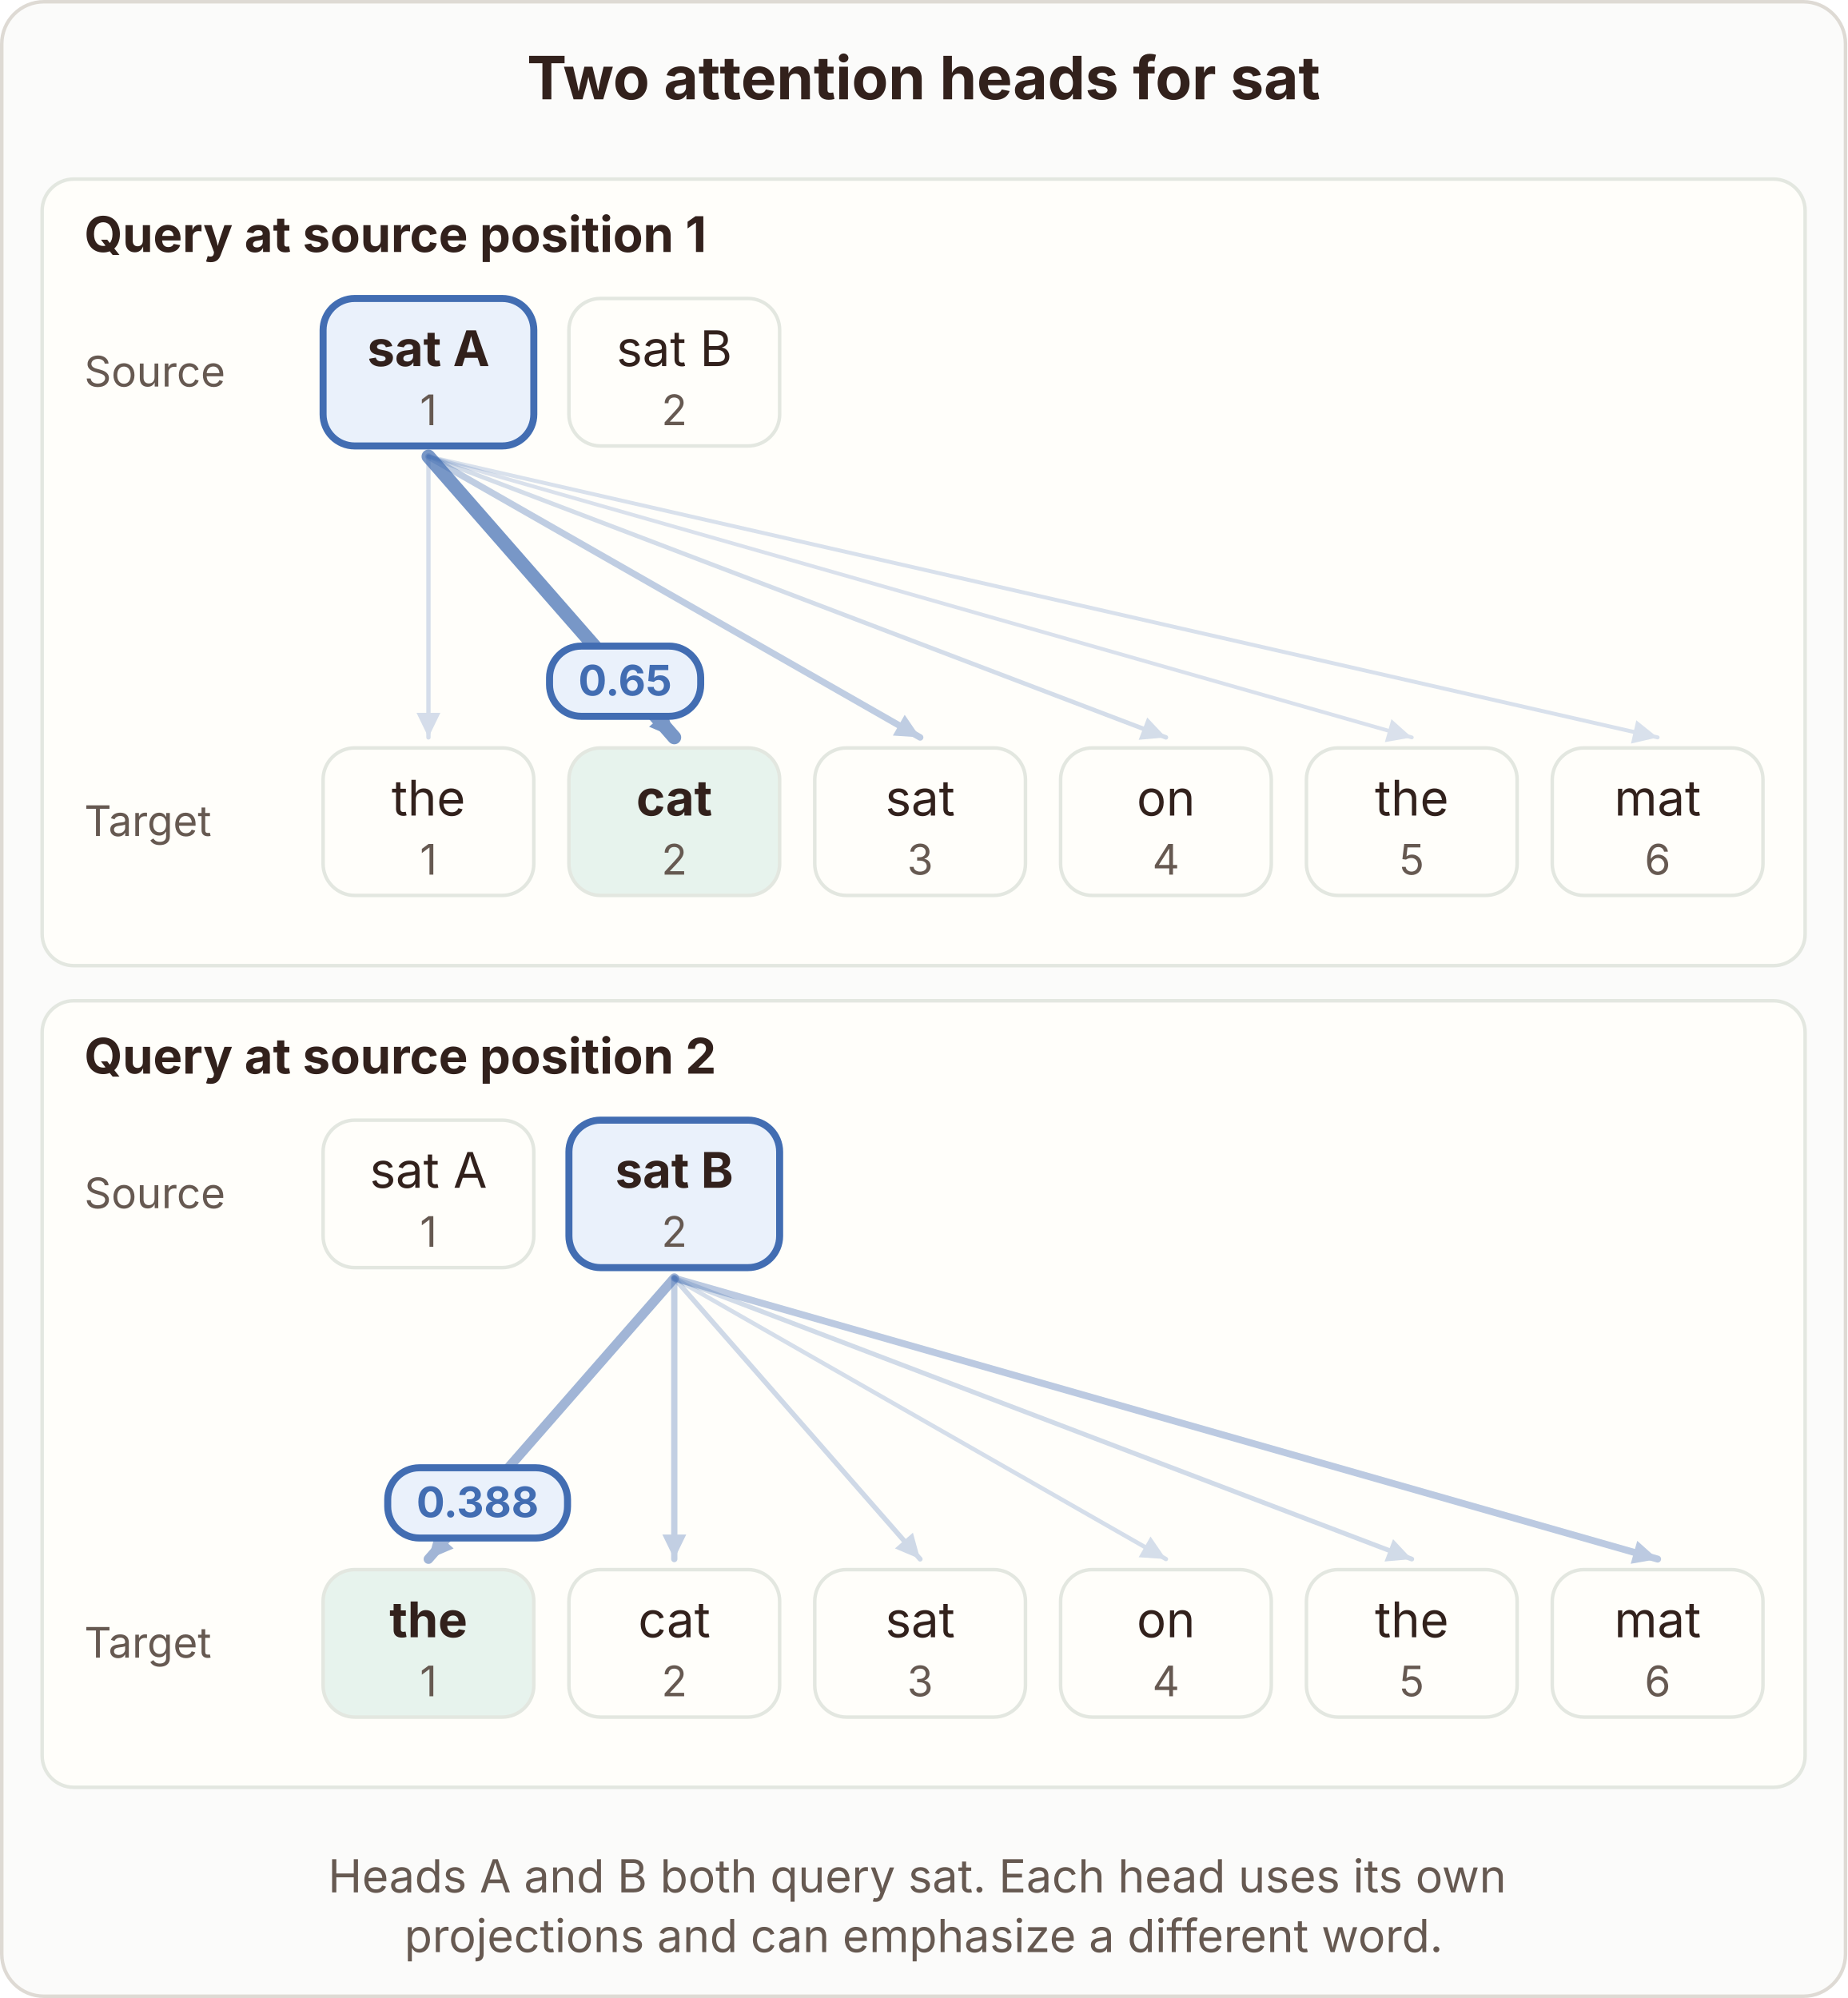
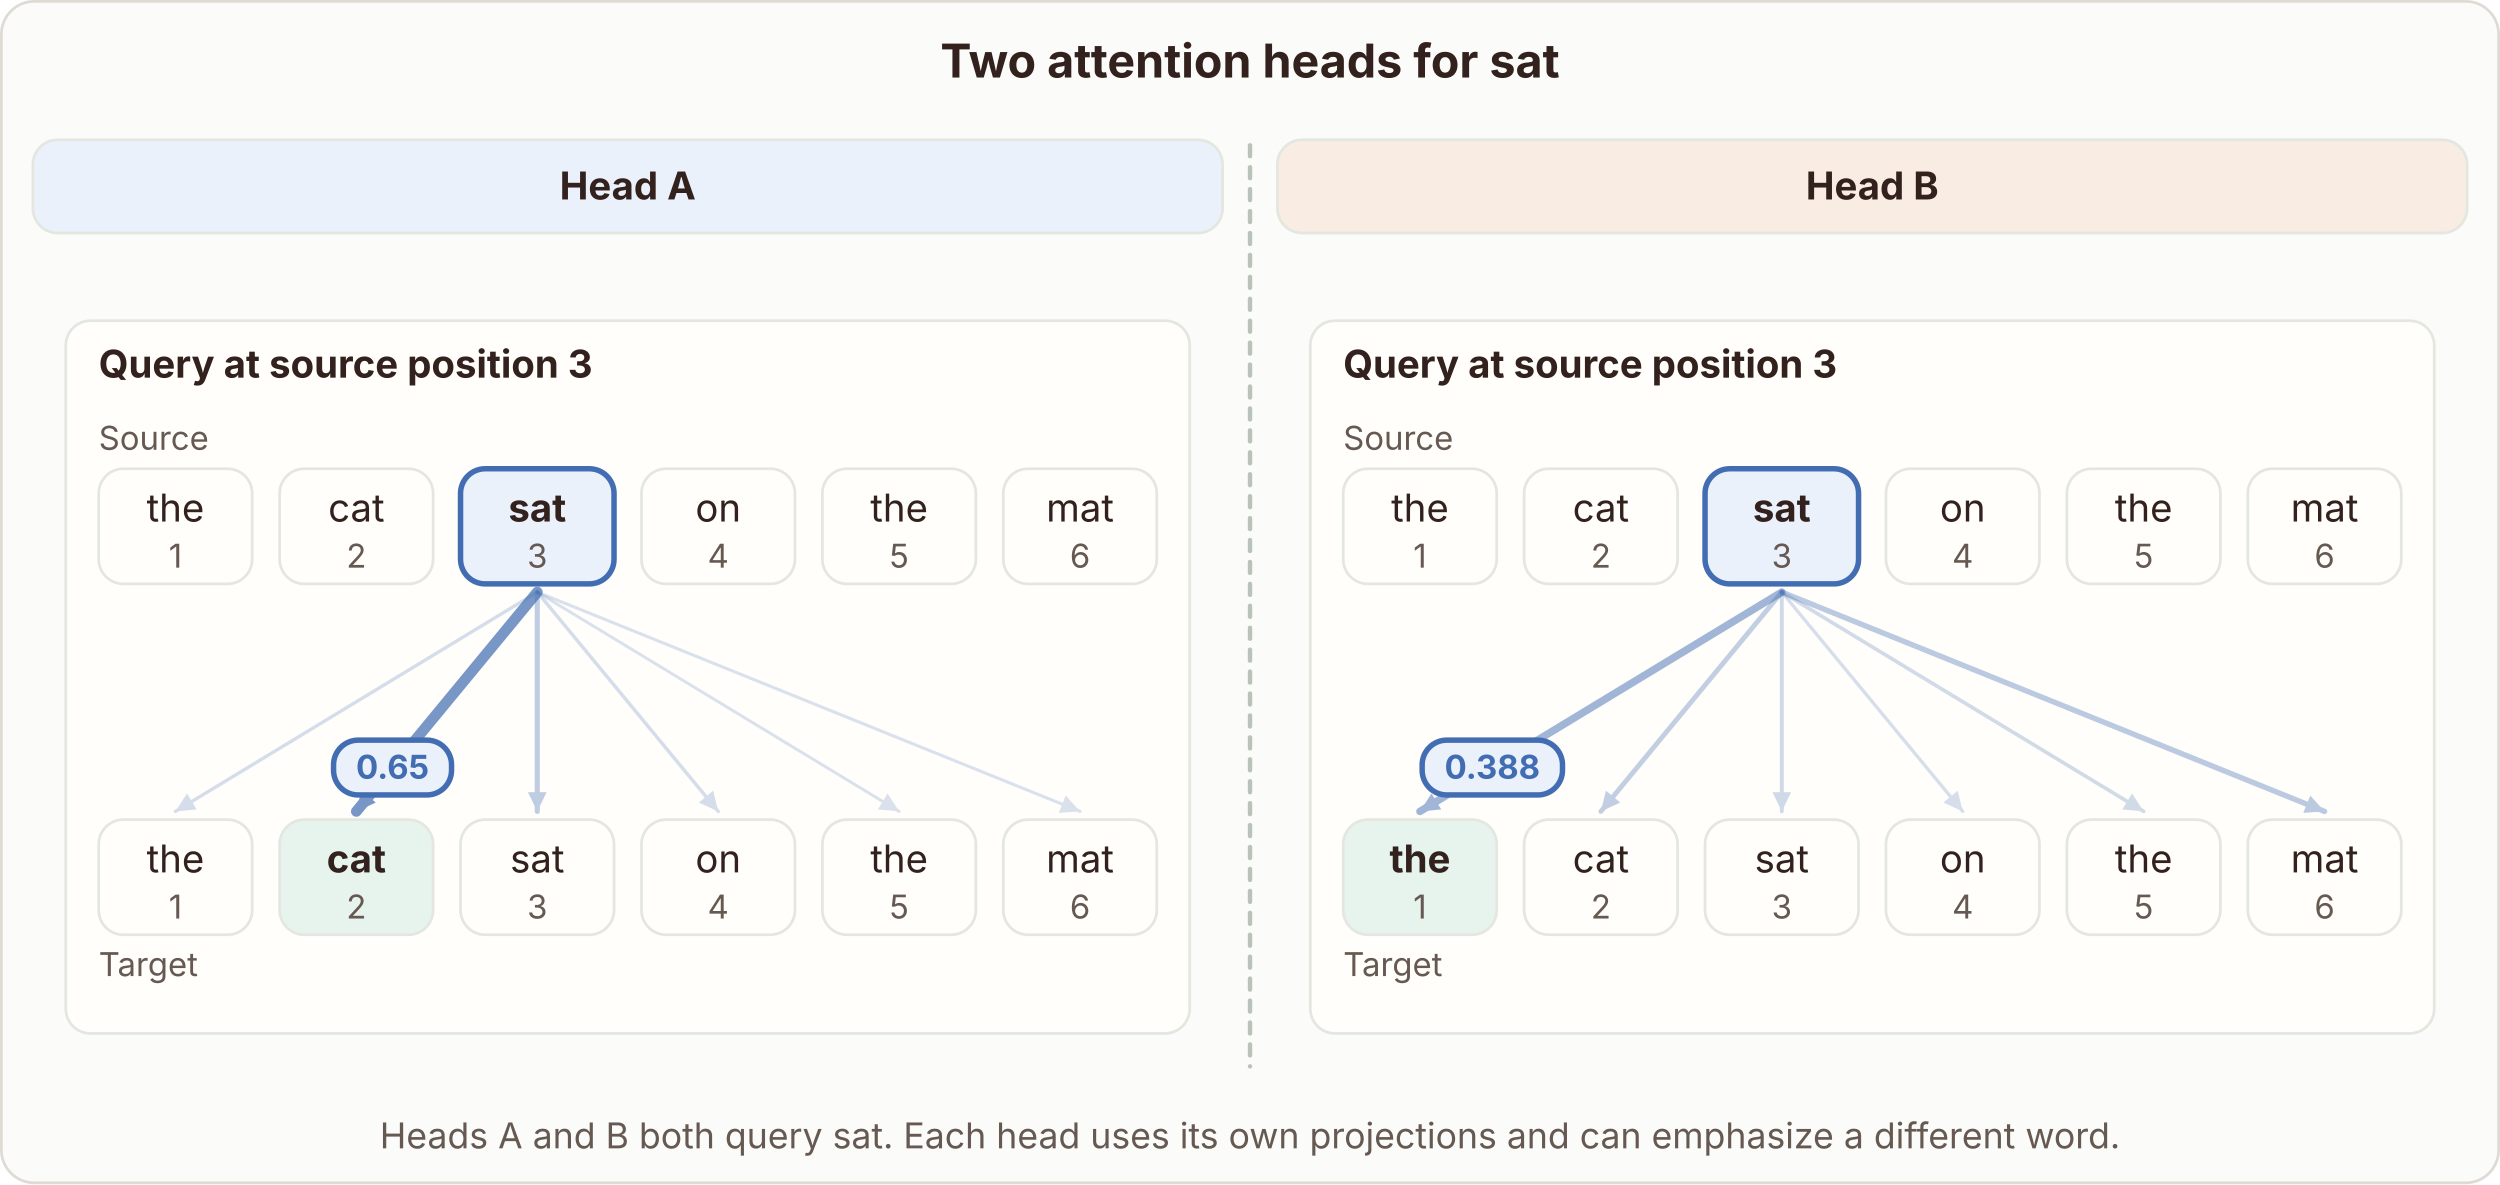
- <svg xmlns="http://www.w3.org/2000/svg" width="526" height="569" viewBox="0 0 526 569" role="img" aria-label="Two attention heads for sat Source tokens in order · sat A, sat B Target tokens in order · the, cat, sat, on, the, mat Query “sat A” at source position 1 links to “the” at target position 1 (weight 0.052), “cat” at target position 2 (weight 0.65), “sat” at target position 3 (weight 0.192), “on” at target position 4 (weight 0.059), “the” at target position 5 (weight 0.02), “mat” at target position 6 (weight 0.027) Query “sat B” at source position 2 links to “the” at target position 1 (weight 0.388), “cat” at target position 2 (weight 0.175), “sat” at target position 3 (weight 0.093), “on” at target position 4 (weight 0.049), “the” at target position 5 (weight 0.077), “mat” at target position 6 (weight 0.218) Weights sum to about 1 per query. Heads A and B both query sat. Each head uses its own projections and can emphasize a different word." font-family="Inter, Liberation Sans, Arial, sans-serif" style="display:block;max-width:none;margin-inline:auto;--color-ink:#202723;--color-ink-2:#5d675f;--color-line:#e3e7e0;--viz-surface:#fffefa" data-tutor-diagram="token-links">
-   <rect x="0.5" y="0.5" width="525" height="568" rx="12" fill="var(--viz-surface, #fbfbfa)" stroke="var(--color-line, #dedad4)" />
-   <text x="263" y="22.5" fill="var(--color-ink, #32211c)" font-size="17" font-weight="700" text-anchor="middle">
-     <tspan x="263" y="28.28">Two attention heads for sat</tspan>
+ <svg xmlns="http://www.w3.org/2000/svg" width="912" height="432" viewBox="0 0 912 432" role="img" aria-label="Two attention heads for sat Panel: Head A Panel: Head B Head A Source tokens in order · the, cat, sat, on, the, mat Target tokens in order · the, cat, sat, on, the, mat Query “sat” at source position 3 links to “the” at target position 1 (weight 0.052), “cat” at target position 2 (weight 0.65), “sat” at target position 3 (weight 0.192), “on” at target position 4 (weight 0.059), “the” at target position 5 (weight 0.02), “mat” at target position 6 (weight 0.027) Weights sum to about 1 per query. Head B Source tokens in order · the, cat, sat, on, the, mat Target tokens in order · the, cat, sat, on, the, mat Query “sat” at source position 3 links to “the” at target position 1 (weight 0.388), “cat” at target position 2 (weight 0.175), “sat” at target position 3 (weight 0.093), “on” at target position 4 (weight 0.049), “the” at target position 5 (weight 0.077), “mat” at target position 6 (weight 0.218) Weights sum to about 1 per query. Heads A and B both query sat. Each head uses its own projections and can emphasize a different word." font-family="Inter, Liberation Sans, Arial, sans-serif" style="display:block;max-width:none;margin-inline:auto;--color-ink:#202723;--color-ink-2:#5d675f;--color-line:#e3e7e0;--viz-surface:#fffefa" data-tutor-diagram="comparison">
+   <rect x="0.5" y="0.5" width="911" height="431" rx="12" fill="var(--viz-surface, #fbfbfa)" stroke="var(--color-line, #dedad4)" />
+   <text x="456" y="22.5" fill="var(--color-ink, #32211c)" font-size="17" font-weight="700" text-anchor="middle">
+     <tspan x="456" y="28.28">Two attention heads for sat</tspan>
  </text>
  <g transform="translate(0 39)">
-     <g transform="translate(0 12)" data-tutor-token-panel="0">
-       <rect x="12" y="0" width="502" height="224" rx="9" fill="#fffefa" stroke="#e3e7e0" stroke-width="1" />
-       <text x="24" y="16" fill="var(--color-ink, #32211c)" font-size="14" font-weight="700" text-anchor="start">
-         <tspan x="24" y="20.76">Query at source position 1</tspan>
-       </text>
-       <text x="24" y="55" fill="var(--color-ink-2, #665951)" font-size="12" font-weight="400" text-anchor="start">
-         <tspan x="24" y="59.08">Source</tspan>
-       </text>
-       <text x="24" y="183" fill="var(--color-ink-2, #665951)" font-size="12" font-weight="400" text-anchor="start">
-         <tspan x="24" y="187.08">Target</tspan>
-       </text>
-       <g data-tutor-token-link="0:4" data-tutor-token-weight="0.02" opacity="0.196">
-         <polyline points="122,79 402,159" fill="none" stroke="#426db2" stroke-width="1.09" stroke-linecap="round" stroke-linejoin="round" />
-         <polygon points="402,159 394.335,160.346 396.203,153.808" fill="#426db2" data-tutor-arrowhead="" />
-       </g>
-       <g data-tutor-token-link="0:5" data-tutor-token-weight="0.027" opacity="0.202">
-         <polyline points="122,79 472,159" fill="none" stroke="#426db2" stroke-width="1.121" stroke-linecap="round" stroke-linejoin="round" />
-         <polygon points="472,159 464.418,160.755 465.934,154.126" fill="#426db2" data-tutor-arrowhead="" />
-       </g>
-       <g data-tutor-token-link="0:0" data-tutor-token-weight="0.052" opacity="0.223">
-         <polyline points="122,79 122,159" fill="none" stroke="#426db2" stroke-width="1.234" stroke-linecap="round" stroke-linejoin="round" />
-         <polygon points="122,159 118.6,152 125.4,152" fill="#426db2" data-tutor-arrowhead="" />
-       </g>
-       <g data-tutor-token-link="0:3" data-tutor-token-weight="0.059" opacity="0.228">
-         <polyline points="122,79 332,159" fill="none" stroke="#426db2" stroke-width="1.265" stroke-linecap="round" stroke-linejoin="round" />
-         <polygon points="332,159 324.248,159.685 326.669,153.331" fill="#426db2" data-tutor-arrowhead="" />
-       </g>
-       <g data-tutor-token-link="0:2" data-tutor-token-weight="0.192" opacity="0.337">
-         <polyline points="122,79 262,159" fill="none" stroke="#426db2" stroke-width="1.864" stroke-linecap="round" stroke-linejoin="round" />
-         <polygon points="262,159 254.235,158.479 257.609,152.575" fill="#426db2" data-tutor-arrowhead="" />
-       </g>
-       <g data-tutor-token-link="0:1" data-tutor-token-weight="0.65" opacity="0.713">
-         <polyline points="122,79 192,159" fill="none" stroke="#426db2" stroke-width="3.925" stroke-linecap="round" stroke-linejoin="round" />
-         <polygon points="192,159 184.832,155.971 189.949,151.493" fill="#426db2" data-tutor-arrowhead="" />
-       </g>
-       <g data-tutor-token="source:0" data-tutor-token-query="">
-         <rect x="92" y="34" width="60" height="42" rx="9" fill="#eaf1fb" stroke="#426db2" stroke-width="2" />
-         <text x="122" y="48.5" fill="var(--color-ink, #32211c)" font-size="14" font-weight="700" text-anchor="middle">
-           <tspan x="122" y="53.26">sat A</tspan>
-         </text>
-         <text x="122" y="66" fill="var(--color-ink-2, #665951)" font-size="12" font-weight="400" text-anchor="middle">
-           <tspan x="122" y="70.08">1</tspan>
-         </text>
-       </g>
-       <g data-tutor-token="source:1">
-         <rect x="162" y="34" width="60" height="42" rx="9" fill="#fffefa" stroke="#e3e7e0" stroke-width="1" />
-         <text x="192" y="48.5" fill="var(--color-ink, #32211c)" font-size="14" font-weight="400" text-anchor="middle">
-           <tspan x="192" y="53.26">sat B</tspan>
-         </text>
-         <text x="192" y="66" fill="var(--color-ink-2, #665951)" font-size="12" font-weight="400" text-anchor="middle">
-           <tspan x="192" y="70.08">2</tspan>
-         </text>
-       </g>
-       <g data-tutor-token="target:0">
-         <rect x="92" y="162" width="60" height="42" rx="9" fill="#fffefa" stroke="#e3e7e0" stroke-width="1" />
-         <text x="122" y="176.5" fill="var(--color-ink, #32211c)" font-size="14" font-weight="400" text-anchor="middle">
-           <tspan x="122" y="181.26">the</tspan>
-         </text>
-         <text x="122" y="194" fill="var(--color-ink-2, #665951)" font-size="12" font-weight="400" text-anchor="middle">
-           <tspan x="122" y="198.08">1</tspan>
-         </text>
-       </g>
-       <g data-tutor-token="target:1" data-tutor-token-strongest="">
-         <rect x="162" y="162" width="60" height="42" rx="9" fill="#e7f3ed" stroke="#e3e7e0" stroke-width="1" />
-         <text x="192" y="176.5" fill="var(--color-ink, #32211c)" font-size="14" font-weight="700" text-anchor="middle">
-           <tspan x="192" y="181.26">cat</tspan>
-         </text>
-         <text x="192" y="194" fill="var(--color-ink-2, #665951)" font-size="12" font-weight="400" text-anchor="middle">
-           <tspan x="192" y="198.08">2</tspan>
-         </text>
-       </g>
-       <g data-tutor-token="target:2">
-         <rect x="232" y="162" width="60" height="42" rx="9" fill="#fffefa" stroke="#e3e7e0" stroke-width="1" />
-         <text x="262" y="176.5" fill="var(--color-ink, #32211c)" font-size="14" font-weight="400" text-anchor="middle">
-           <tspan x="262" y="181.26">sat</tspan>
-         </text>
-         <text x="262" y="194" fill="var(--color-ink-2, #665951)" font-size="12" font-weight="400" text-anchor="middle">
-           <tspan x="262" y="198.08">3</tspan>
-         </text>
-       </g>
-       <g data-tutor-token="target:3">
-         <rect x="302" y="162" width="60" height="42" rx="9" fill="#fffefa" stroke="#e3e7e0" stroke-width="1" />
-         <text x="332" y="176.5" fill="var(--color-ink, #32211c)" font-size="14" font-weight="400" text-anchor="middle">
-           <tspan x="332" y="181.26">on</tspan>
-         </text>
-         <text x="332" y="194" fill="var(--color-ink-2, #665951)" font-size="12" font-weight="400" text-anchor="middle">
-           <tspan x="332" y="198.08">4</tspan>
-         </text>
-       </g>
-       <g data-tutor-token="target:4">
-         <rect x="372" y="162" width="60" height="42" rx="9" fill="#fffefa" stroke="#e3e7e0" stroke-width="1" />
-         <text x="402" y="176.5" fill="var(--color-ink, #32211c)" font-size="14" font-weight="400" text-anchor="middle">
-           <tspan x="402" y="181.26">the</tspan>
-         </text>
-         <text x="402" y="194" fill="var(--color-ink-2, #665951)" font-size="12" font-weight="400" text-anchor="middle">
-           <tspan x="402" y="198.08">5</tspan>
-         </text>
-       </g>
-       <g data-tutor-token="target:5">
-         <rect x="442" y="162" width="60" height="42" rx="9" fill="#fffefa" stroke="#e3e7e0" stroke-width="1" />
-         <text x="472" y="176.5" fill="var(--color-ink, #32211c)" font-size="14" font-weight="400" text-anchor="middle">
-           <tspan x="472" y="181.26">mat</tspan>
-         </text>
-         <text x="472" y="194" fill="var(--color-ink-2, #665951)" font-size="12" font-weight="400" text-anchor="middle">
-           <tspan x="472" y="198.08">6</tspan>
-         </text>
-       </g>
-       <g data-tutor-token-largest-weight="0.65">
-         <rect x="156.48" y="133" width="43.04" height="20" rx="9" fill="#eaf1fb" stroke="#426db2" stroke-width="2" />
-         <text x="178" y="143" fill="#426db2" font-size="12" font-weight="700" text-anchor="middle">
-           <tspan x="178" y="147.08">0.65</tspan>
-         </text>
+     <polyline points="456,14 456,350" fill="none" stroke="#b9c3b9" stroke-width="1.6" stroke-dasharray="4 4" stroke-linecap="round" stroke-linejoin="round" />
+     <rect x="12" y="12" width="434" height="34" rx="9" fill="#eaf1fb" stroke="#e3e7e0" stroke-width="1" />
+     <text x="229" y="29" fill="var(--color-ink, #32211c)" font-size="14" font-weight="700" text-anchor="middle">
+       <tspan x="229" y="33.76">Head A</tspan>
+     </text>
+     <g transform="translate(12 66)" data-tutor-composition-child="0">
+       <g transform="translate(0 12)" data-tutor-token-panel="2">
+         <rect x="12" y="0" width="410" height="260" rx="9" fill="#fffefa" stroke="#e3e7e0" stroke-width="1" />
+         <text x="24" y="16" fill="var(--color-ink, #32211c)" font-size="14" font-weight="700" text-anchor="start">
+           <tspan x="24" y="20.76">Query at source position 3</tspan>
+         </text>
+         <text x="24" y="43" fill="var(--color-ink-2, #665951)" font-size="12" font-weight="400" text-anchor="start">
+           <tspan x="24" y="47.08">Source</tspan>
+         </text>
+         <text x="24" y="235" fill="var(--color-ink-2, #665951)" font-size="12" font-weight="400" text-anchor="start">
+           <tspan x="24" y="239.08">Target</tspan>
+         </text>
+         <g data-tutor-token-link="2:4" data-tutor-token-weight="0.02" opacity="0.196">
+           <polyline points="184,99 316,179" fill="none" stroke="#426db2" stroke-width="1.09" stroke-linecap="round" stroke-linejoin="round" />
+           <polygon points="316,179 308.251,178.28 311.776,172.464" fill="#426db2" data-tutor-arrowhead="" />
+         </g>
+         <g data-tutor-token-link="2:5" data-tutor-token-weight="0.027" opacity="0.202">
+           <polyline points="184,99 382,179" fill="none" stroke="#426db2" stroke-width="1.121" stroke-linecap="round" stroke-linejoin="round" />
+           <polygon points="382,179 374.236,179.53 376.783,173.225" fill="#426db2" data-tutor-arrowhead="" />
+         </g>
+         <g data-tutor-token-link="2:0" data-tutor-token-weight="0.052" opacity="0.223">
+           <polyline points="184,99 52,179" fill="none" stroke="#426db2" stroke-width="1.234" stroke-linecap="round" stroke-linejoin="round" />
+           <polygon points="52,179 56.224,172.464 59.749,178.28" fill="#426db2" data-tutor-arrowhead="" />
+         </g>
+         <g data-tutor-token-link="2:3" data-tutor-token-weight="0.059" opacity="0.228">
+           <polyline points="184,99 250,179" fill="none" stroke="#426db2" stroke-width="1.265" stroke-linecap="round" stroke-linejoin="round" />
+           <polygon points="250,179 242.923,175.764 248.168,171.437" fill="#426db2" data-tutor-arrowhead="" />
+         </g>
+         <g data-tutor-token-link="2:2" data-tutor-token-weight="0.192" opacity="0.337">
+           <polyline points="184,99 184,179" fill="none" stroke="#426db2" stroke-width="1.864" stroke-linecap="round" stroke-linejoin="round" />
+           <polygon points="184,179 180.6,172 187.4,172" fill="#426db2" data-tutor-arrowhead="" />
+         </g>
+         <g data-tutor-token-link="2:1" data-tutor-token-weight="0.65" opacity="0.713">
+           <polyline points="184,99 118,179" fill="none" stroke="#426db2" stroke-width="3.925" stroke-linecap="round" stroke-linejoin="round" />
+           <polygon points="118,179 119.832,171.437 125.077,175.764" fill="#426db2" data-tutor-arrowhead="" />
+         </g>
+         <g data-tutor-token="source:0">
+           <rect x="24" y="54" width="56" height="42" rx="9" fill="#fffefa" stroke="#e3e7e0" stroke-width="1" />
+           <text x="52" y="68.5" fill="var(--color-ink, #32211c)" font-size="14" font-weight="400" text-anchor="middle">
+             <tspan x="52" y="73.26">the</tspan>
+           </text>
+           <text x="52" y="86" fill="var(--color-ink-2, #665951)" font-size="12" font-weight="400" text-anchor="middle">
+             <tspan x="52" y="90.08">1</tspan>
+           </text>
+         </g>
+         <g data-tutor-token="source:1">
+           <rect x="90" y="54" width="56" height="42" rx="9" fill="#fffefa" stroke="#e3e7e0" stroke-width="1" />
+           <text x="118" y="68.5" fill="var(--color-ink, #32211c)" font-size="14" font-weight="400" text-anchor="middle">
+             <tspan x="118" y="73.26">cat</tspan>
+           </text>
+           <text x="118" y="86" fill="var(--color-ink-2, #665951)" font-size="12" font-weight="400" text-anchor="middle">
+             <tspan x="118" y="90.08">2</tspan>
+           </text>
+         </g>
+         <g data-tutor-token="source:2" data-tutor-token-query="">
+           <rect x="156" y="54" width="56" height="42" rx="9" fill="#eaf1fb" stroke="#426db2" stroke-width="2" />
+           <text x="184" y="68.5" fill="var(--color-ink, #32211c)" font-size="14" font-weight="700" text-anchor="middle">
+             <tspan x="184" y="73.26">sat</tspan>
+           </text>
+           <text x="184" y="86" fill="var(--color-ink-2, #665951)" font-size="12" font-weight="400" text-anchor="middle">
+             <tspan x="184" y="90.08">3</tspan>
+           </text>
+         </g>
+         <g data-tutor-token="source:3">
+           <rect x="222" y="54" width="56" height="42" rx="9" fill="#fffefa" stroke="#e3e7e0" stroke-width="1" />
+           <text x="250" y="68.5" fill="var(--color-ink, #32211c)" font-size="14" font-weight="400" text-anchor="middle">
+             <tspan x="250" y="73.26">on</tspan>
+           </text>
+           <text x="250" y="86" fill="var(--color-ink-2, #665951)" font-size="12" font-weight="400" text-anchor="middle">
+             <tspan x="250" y="90.08">4</tspan>
+           </text>
+         </g>
+         <g data-tutor-token="source:4">
+           <rect x="288" y="54" width="56" height="42" rx="9" fill="#fffefa" stroke="#e3e7e0" stroke-width="1" />
+           <text x="316" y="68.5" fill="var(--color-ink, #32211c)" font-size="14" font-weight="400" text-anchor="middle">
+             <tspan x="316" y="73.26">the</tspan>
+           </text>
+           <text x="316" y="86" fill="var(--color-ink-2, #665951)" font-size="12" font-weight="400" text-anchor="middle">
+             <tspan x="316" y="90.08">5</tspan>
+           </text>
+         </g>
+         <g data-tutor-token="source:5">
+           <rect x="354" y="54" width="56" height="42" rx="9" fill="#fffefa" stroke="#e3e7e0" stroke-width="1" />
+           <text x="382" y="68.5" fill="var(--color-ink, #32211c)" font-size="14" font-weight="400" text-anchor="middle">
+             <tspan x="382" y="73.26">mat</tspan>
+           </text>
+           <text x="382" y="86" fill="var(--color-ink-2, #665951)" font-size="12" font-weight="400" text-anchor="middle">
+             <tspan x="382" y="90.08">6</tspan>
+           </text>
+         </g>
+         <g data-tutor-token="target:0">
+           <rect x="24" y="182" width="56" height="42" rx="9" fill="#fffefa" stroke="#e3e7e0" stroke-width="1" />
+           <text x="52" y="196.5" fill="var(--color-ink, #32211c)" font-size="14" font-weight="400" text-anchor="middle">
+             <tspan x="52" y="201.26">the</tspan>
+           </text>
+           <text x="52" y="214" fill="var(--color-ink-2, #665951)" font-size="12" font-weight="400" text-anchor="middle">
+             <tspan x="52" y="218.08">1</tspan>
+           </text>
+         </g>
+         <g data-tutor-token="target:1" data-tutor-token-strongest="">
+           <rect x="90" y="182" width="56" height="42" rx="9" fill="#e7f3ed" stroke="#e3e7e0" stroke-width="1" />
+           <text x="118" y="196.5" fill="var(--color-ink, #32211c)" font-size="14" font-weight="700" text-anchor="middle">
+             <tspan x="118" y="201.26">cat</tspan>
+           </text>
+           <text x="118" y="214" fill="var(--color-ink-2, #665951)" font-size="12" font-weight="400" text-anchor="middle">
+             <tspan x="118" y="218.08">2</tspan>
+           </text>
+         </g>
+         <g data-tutor-token="target:2">
+           <rect x="156" y="182" width="56" height="42" rx="9" fill="#fffefa" stroke="#e3e7e0" stroke-width="1" />
+           <text x="184" y="196.5" fill="var(--color-ink, #32211c)" font-size="14" font-weight="400" text-anchor="middle">
+             <tspan x="184" y="201.26">sat</tspan>
+           </text>
+           <text x="184" y="214" fill="var(--color-ink-2, #665951)" font-size="12" font-weight="400" text-anchor="middle">
+             <tspan x="184" y="218.08">3</tspan>
+           </text>
+         </g>
+         <g data-tutor-token="target:3">
+           <rect x="222" y="182" width="56" height="42" rx="9" fill="#fffefa" stroke="#e3e7e0" stroke-width="1" />
+           <text x="250" y="196.5" fill="var(--color-ink, #32211c)" font-size="14" font-weight="400" text-anchor="middle">
+             <tspan x="250" y="201.26">on</tspan>
+           </text>
+           <text x="250" y="214" fill="var(--color-ink-2, #665951)" font-size="12" font-weight="400" text-anchor="middle">
+             <tspan x="250" y="218.08">4</tspan>
+           </text>
+         </g>
+         <g data-tutor-token="target:4">
+           <rect x="288" y="182" width="56" height="42" rx="9" fill="#fffefa" stroke="#e3e7e0" stroke-width="1" />
+           <text x="316" y="196.5" fill="var(--color-ink, #32211c)" font-size="14" font-weight="400" text-anchor="middle">
+             <tspan x="316" y="201.26">the</tspan>
+           </text>
+           <text x="316" y="214" fill="var(--color-ink-2, #665951)" font-size="12" font-weight="400" text-anchor="middle">
+             <tspan x="316" y="218.08">5</tspan>
+           </text>
+         </g>
+         <g data-tutor-token="target:5">
+           <rect x="354" y="182" width="56" height="42" rx="9" fill="#fffefa" stroke="#e3e7e0" stroke-width="1" />
+           <text x="382" y="196.5" fill="var(--color-ink, #32211c)" font-size="14" font-weight="400" text-anchor="middle">
+             <tspan x="382" y="201.26">mat</tspan>
+           </text>
+           <text x="382" y="214" fill="var(--color-ink-2, #665951)" font-size="12" font-weight="400" text-anchor="middle">
+             <tspan x="382" y="218.08">6</tspan>
+           </text>
+         </g>
+         <g data-tutor-token-largest-weight="0.65">
+           <rect x="109.68" y="153" width="43.04" height="20" rx="9" fill="#eaf1fb" stroke="#426db2" stroke-width="2" />
+           <text x="131.2" y="163" fill="#426db2" font-size="12" font-weight="700" text-anchor="middle">
+             <tspan x="131.2" y="167.08">0.65</tspan>
+           </text>
+         </g>
      </g>
    </g>
-     <g transform="translate(0 246)" data-tutor-token-panel="1">
-       <rect x="12" y="0" width="502" height="224" rx="9" fill="#fffefa" stroke="#e3e7e0" stroke-width="1" />
-       <text x="24" y="16" fill="var(--color-ink, #32211c)" font-size="14" font-weight="700" text-anchor="start">
-         <tspan x="24" y="20.76">Query at source position 2</tspan>
-       </text>
-       <text x="24" y="55" fill="var(--color-ink-2, #665951)" font-size="12" font-weight="400" text-anchor="start">
-         <tspan x="24" y="59.08">Source</tspan>
-       </text>
-       <text x="24" y="183" fill="var(--color-ink-2, #665951)" font-size="12" font-weight="400" text-anchor="start">
-         <tspan x="24" y="187.08">Target</tspan>
-       </text>
-       <g data-tutor-token-link="1:3" data-tutor-token-weight="0.049" opacity="0.22">
-         <polyline points="192,79 332,159" fill="none" stroke="#426db2" stroke-width="1.22" stroke-linecap="round" stroke-linejoin="round" />
-         <polygon points="332,159 324.235,158.479 327.609,152.575" fill="#426db2" data-tutor-arrowhead="" />
-       </g>
-       <g data-tutor-token-link="1:4" data-tutor-token-weight="0.077" opacity="0.243">
-         <polyline points="192,79 402,159" fill="none" stroke="#426db2" stroke-width="1.347" stroke-linecap="round" stroke-linejoin="round" />
-         <polygon points="402,159 394.248,159.685 396.669,153.331" fill="#426db2" data-tutor-arrowhead="" />
-       </g>
-       <g data-tutor-token-link="1:2" data-tutor-token-weight="0.093" opacity="0.256">
-         <polyline points="192,79 262,159" fill="none" stroke="#426db2" stroke-width="1.418" stroke-linecap="round" stroke-linejoin="round" />
-         <polygon points="262,159 254.832,155.971 259.949,151.493" fill="#426db2" data-tutor-arrowhead="" />
-       </g>
-       <g data-tutor-token-link="1:1" data-tutor-token-weight="0.175" opacity="0.324">
-         <polyline points="192,79 192,159" fill="none" stroke="#426db2" stroke-width="1.788" stroke-linecap="round" stroke-linejoin="round" />
-         <polygon points="192,159 188.6,152 195.4,152" fill="#426db2" data-tutor-arrowhead="" />
-       </g>
-       <g data-tutor-token-link="1:5" data-tutor-token-weight="0.218" opacity="0.359">
-         <polyline points="192,79 472,159" fill="none" stroke="#426db2" stroke-width="1.981" stroke-linecap="round" stroke-linejoin="round" />
-         <polygon points="472,159 464.335,160.346 466.203,153.808" fill="#426db2" data-tutor-arrowhead="" />
-       </g>
-       <g data-tutor-token-link="1:0" data-tutor-token-weight="0.388" opacity="0.498">
-         <polyline points="192,79 122,159" fill="none" stroke="#426db2" stroke-width="2.746" stroke-linecap="round" stroke-linejoin="round" />
-         <polygon points="122,159 124.051,151.493 129.168,155.971" fill="#426db2" data-tutor-arrowhead="" />
-       </g>
-       <g data-tutor-token="source:0">
-         <rect x="92" y="34" width="60" height="42" rx="9" fill="#fffefa" stroke="#e3e7e0" stroke-width="1" />
-         <text x="122" y="48.5" fill="var(--color-ink, #32211c)" font-size="14" font-weight="400" text-anchor="middle">
-           <tspan x="122" y="53.26">sat A</tspan>
-         </text>
-         <text x="122" y="66" fill="var(--color-ink-2, #665951)" font-size="12" font-weight="400" text-anchor="middle">
-           <tspan x="122" y="70.08">1</tspan>
-         </text>
-       </g>
-       <g data-tutor-token="source:1" data-tutor-token-query="">
-         <rect x="162" y="34" width="60" height="42" rx="9" fill="#eaf1fb" stroke="#426db2" stroke-width="2" />
-         <text x="192" y="48.5" fill="var(--color-ink, #32211c)" font-size="14" font-weight="700" text-anchor="middle">
-           <tspan x="192" y="53.26">sat B</tspan>
-         </text>
-         <text x="192" y="66" fill="var(--color-ink-2, #665951)" font-size="12" font-weight="400" text-anchor="middle">
-           <tspan x="192" y="70.08">2</tspan>
-         </text>
-       </g>
-       <g data-tutor-token="target:0" data-tutor-token-strongest="">
-         <rect x="92" y="162" width="60" height="42" rx="9" fill="#e7f3ed" stroke="#e3e7e0" stroke-width="1" />
-         <text x="122" y="176.5" fill="var(--color-ink, #32211c)" font-size="14" font-weight="700" text-anchor="middle">
-           <tspan x="122" y="181.26">the</tspan>
-         </text>
-         <text x="122" y="194" fill="var(--color-ink-2, #665951)" font-size="12" font-weight="400" text-anchor="middle">
-           <tspan x="122" y="198.08">1</tspan>
-         </text>
-       </g>
-       <g data-tutor-token="target:1">
-         <rect x="162" y="162" width="60" height="42" rx="9" fill="#fffefa" stroke="#e3e7e0" stroke-width="1" />
-         <text x="192" y="176.5" fill="var(--color-ink, #32211c)" font-size="14" font-weight="400" text-anchor="middle">
-           <tspan x="192" y="181.26">cat</tspan>
-         </text>
-         <text x="192" y="194" fill="var(--color-ink-2, #665951)" font-size="12" font-weight="400" text-anchor="middle">
-           <tspan x="192" y="198.08">2</tspan>
-         </text>
-       </g>
-       <g data-tutor-token="target:2">
-         <rect x="232" y="162" width="60" height="42" rx="9" fill="#fffefa" stroke="#e3e7e0" stroke-width="1" />
-         <text x="262" y="176.5" fill="var(--color-ink, #32211c)" font-size="14" font-weight="400" text-anchor="middle">
-           <tspan x="262" y="181.26">sat</tspan>
-         </text>
-         <text x="262" y="194" fill="var(--color-ink-2, #665951)" font-size="12" font-weight="400" text-anchor="middle">
-           <tspan x="262" y="198.08">3</tspan>
-         </text>
-       </g>
-       <g data-tutor-token="target:3">
-         <rect x="302" y="162" width="60" height="42" rx="9" fill="#fffefa" stroke="#e3e7e0" stroke-width="1" />
-         <text x="332" y="176.5" fill="var(--color-ink, #32211c)" font-size="14" font-weight="400" text-anchor="middle">
-           <tspan x="332" y="181.26">on</tspan>
-         </text>
-         <text x="332" y="194" fill="var(--color-ink-2, #665951)" font-size="12" font-weight="400" text-anchor="middle">
-           <tspan x="332" y="198.08">4</tspan>
-         </text>
-       </g>
-       <g data-tutor-token="target:4">
-         <rect x="372" y="162" width="60" height="42" rx="9" fill="#fffefa" stroke="#e3e7e0" stroke-width="1" />
-         <text x="402" y="176.5" fill="var(--color-ink, #32211c)" font-size="14" font-weight="400" text-anchor="middle">
-           <tspan x="402" y="181.26">the</tspan>
-         </text>
-         <text x="402" y="194" fill="var(--color-ink-2, #665951)" font-size="12" font-weight="400" text-anchor="middle">
-           <tspan x="402" y="198.08">5</tspan>
-         </text>
-       </g>
-       <g data-tutor-token="target:5">
-         <rect x="442" y="162" width="60" height="42" rx="9" fill="#fffefa" stroke="#e3e7e0" stroke-width="1" />
-         <text x="472" y="176.5" fill="var(--color-ink, #32211c)" font-size="14" font-weight="400" text-anchor="middle">
-           <tspan x="472" y="181.26">mat</tspan>
-         </text>
-         <text x="472" y="194" fill="var(--color-ink-2, #665951)" font-size="12" font-weight="400" text-anchor="middle">
-           <tspan x="472" y="198.08">6</tspan>
-         </text>
-       </g>
-       <g data-tutor-token-largest-weight="0.388">
-         <rect x="110.4" y="133" width="51.2" height="20" rx="9" fill="#eaf1fb" stroke="#426db2" stroke-width="2" />
-         <text x="136" y="143" fill="#426db2" font-size="12" font-weight="700" text-anchor="middle">
-           <tspan x="136" y="147.08">0.388</tspan>
-         </text>
+     <rect x="466" y="12" width="434" height="34" rx="9" fill="#f8ece3" stroke="#e3e7e0" stroke-width="1" />
+     <text x="683" y="29" fill="var(--color-ink, #32211c)" font-size="14" font-weight="700" text-anchor="middle">
+       <tspan x="683" y="33.76">Head B</tspan>
+     </text>
+     <g transform="translate(466 66)" data-tutor-composition-child="1">
+       <g transform="translate(0 12)" data-tutor-token-panel="2">
+         <rect x="12" y="0" width="410" height="260" rx="9" fill="#fffefa" stroke="#e3e7e0" stroke-width="1" />
+         <text x="24" y="16" fill="var(--color-ink, #32211c)" font-size="14" font-weight="700" text-anchor="start">
+           <tspan x="24" y="20.76">Query at source position 3</tspan>
+         </text>
+         <text x="24" y="43" fill="var(--color-ink-2, #665951)" font-size="12" font-weight="400" text-anchor="start">
+           <tspan x="24" y="47.08">Source</tspan>
+         </text>
+         <text x="24" y="235" fill="var(--color-ink-2, #665951)" font-size="12" font-weight="400" text-anchor="start">
+           <tspan x="24" y="239.08">Target</tspan>
+         </text>
+         <g data-tutor-token-link="2:3" data-tutor-token-weight="0.049" opacity="0.22">
+           <polyline points="184,99 250,179" fill="none" stroke="#426db2" stroke-width="1.22" stroke-linecap="round" stroke-linejoin="round" />
+           <polygon points="250,179 242.923,175.764 248.168,171.437" fill="#426db2" data-tutor-arrowhead="" />
+         </g>
+         <g data-tutor-token-link="2:4" data-tutor-token-weight="0.077" opacity="0.243">
+           <polyline points="184,99 316,179" fill="none" stroke="#426db2" stroke-width="1.347" stroke-linecap="round" stroke-linejoin="round" />
+           <polygon points="316,179 308.251,178.28 311.776,172.464" fill="#426db2" data-tutor-arrowhead="" />
+         </g>
+         <g data-tutor-token-link="2:2" data-tutor-token-weight="0.093" opacity="0.256">
+           <polyline points="184,99 184,179" fill="none" stroke="#426db2" stroke-width="1.418" stroke-linecap="round" stroke-linejoin="round" />
+           <polygon points="184,179 180.6,172 187.4,172" fill="#426db2" data-tutor-arrowhead="" />
+         </g>
+         <g data-tutor-token-link="2:1" data-tutor-token-weight="0.175" opacity="0.324">
+           <polyline points="184,99 118,179" fill="none" stroke="#426db2" stroke-width="1.788" stroke-linecap="round" stroke-linejoin="round" />
+           <polygon points="118,179 119.832,171.437 125.077,175.764" fill="#426db2" data-tutor-arrowhead="" />
+         </g>
+         <g data-tutor-token-link="2:5" data-tutor-token-weight="0.218" opacity="0.359">
+           <polyline points="184,99 382,179" fill="none" stroke="#426db2" stroke-width="1.981" stroke-linecap="round" stroke-linejoin="round" />
+           <polygon points="382,179 374.236,179.53 376.783,173.225" fill="#426db2" data-tutor-arrowhead="" />
+         </g>
+         <g data-tutor-token-link="2:0" data-tutor-token-weight="0.388" opacity="0.498">
+           <polyline points="184,99 52,179" fill="none" stroke="#426db2" stroke-width="2.746" stroke-linecap="round" stroke-linejoin="round" />
+           <polygon points="52,179 56.224,172.464 59.749,178.28" fill="#426db2" data-tutor-arrowhead="" />
+         </g>
+         <g data-tutor-token="source:0">
+           <rect x="24" y="54" width="56" height="42" rx="9" fill="#fffefa" stroke="#e3e7e0" stroke-width="1" />
+           <text x="52" y="68.5" fill="var(--color-ink, #32211c)" font-size="14" font-weight="400" text-anchor="middle">
+             <tspan x="52" y="73.26">the</tspan>
+           </text>
+           <text x="52" y="86" fill="var(--color-ink-2, #665951)" font-size="12" font-weight="400" text-anchor="middle">
+             <tspan x="52" y="90.08">1</tspan>
+           </text>
+         </g>
+         <g data-tutor-token="source:1">
+           <rect x="90" y="54" width="56" height="42" rx="9" fill="#fffefa" stroke="#e3e7e0" stroke-width="1" />
+           <text x="118" y="68.5" fill="var(--color-ink, #32211c)" font-size="14" font-weight="400" text-anchor="middle">
+             <tspan x="118" y="73.26">cat</tspan>
+           </text>
+           <text x="118" y="86" fill="var(--color-ink-2, #665951)" font-size="12" font-weight="400" text-anchor="middle">
+             <tspan x="118" y="90.08">2</tspan>
+           </text>
+         </g>
+         <g data-tutor-token="source:2" data-tutor-token-query="">
+           <rect x="156" y="54" width="56" height="42" rx="9" fill="#eaf1fb" stroke="#426db2" stroke-width="2" />
+           <text x="184" y="68.5" fill="var(--color-ink, #32211c)" font-size="14" font-weight="700" text-anchor="middle">
+             <tspan x="184" y="73.26">sat</tspan>
+           </text>
+           <text x="184" y="86" fill="var(--color-ink-2, #665951)" font-size="12" font-weight="400" text-anchor="middle">
+             <tspan x="184" y="90.08">3</tspan>
+           </text>
+         </g>
+         <g data-tutor-token="source:3">
+           <rect x="222" y="54" width="56" height="42" rx="9" fill="#fffefa" stroke="#e3e7e0" stroke-width="1" />
+           <text x="250" y="68.5" fill="var(--color-ink, #32211c)" font-size="14" font-weight="400" text-anchor="middle">
+             <tspan x="250" y="73.26">on</tspan>
+           </text>
+           <text x="250" y="86" fill="var(--color-ink-2, #665951)" font-size="12" font-weight="400" text-anchor="middle">
+             <tspan x="250" y="90.08">4</tspan>
+           </text>
+         </g>
+         <g data-tutor-token="source:4">
+           <rect x="288" y="54" width="56" height="42" rx="9" fill="#fffefa" stroke="#e3e7e0" stroke-width="1" />
+           <text x="316" y="68.5" fill="var(--color-ink, #32211c)" font-size="14" font-weight="400" text-anchor="middle">
+             <tspan x="316" y="73.26">the</tspan>
+           </text>
+           <text x="316" y="86" fill="var(--color-ink-2, #665951)" font-size="12" font-weight="400" text-anchor="middle">
+             <tspan x="316" y="90.08">5</tspan>
+           </text>
+         </g>
+         <g data-tutor-token="source:5">
+           <rect x="354" y="54" width="56" height="42" rx="9" fill="#fffefa" stroke="#e3e7e0" stroke-width="1" />
+           <text x="382" y="68.5" fill="var(--color-ink, #32211c)" font-size="14" font-weight="400" text-anchor="middle">
+             <tspan x="382" y="73.26">mat</tspan>
+           </text>
+           <text x="382" y="86" fill="var(--color-ink-2, #665951)" font-size="12" font-weight="400" text-anchor="middle">
+             <tspan x="382" y="90.08">6</tspan>
+           </text>
+         </g>
+         <g data-tutor-token="target:0" data-tutor-token-strongest="">
+           <rect x="24" y="182" width="56" height="42" rx="9" fill="#e7f3ed" stroke="#e3e7e0" stroke-width="1" />
+           <text x="52" y="196.5" fill="var(--color-ink, #32211c)" font-size="14" font-weight="700" text-anchor="middle">
+             <tspan x="52" y="201.26">the</tspan>
+           </text>
+           <text x="52" y="214" fill="var(--color-ink-2, #665951)" font-size="12" font-weight="400" text-anchor="middle">
+             <tspan x="52" y="218.08">1</tspan>
+           </text>
+         </g>
+         <g data-tutor-token="target:1">
+           <rect x="90" y="182" width="56" height="42" rx="9" fill="#fffefa" stroke="#e3e7e0" stroke-width="1" />
+           <text x="118" y="196.5" fill="var(--color-ink, #32211c)" font-size="14" font-weight="400" text-anchor="middle">
+             <tspan x="118" y="201.26">cat</tspan>
+           </text>
+           <text x="118" y="214" fill="var(--color-ink-2, #665951)" font-size="12" font-weight="400" text-anchor="middle">
+             <tspan x="118" y="218.08">2</tspan>
+           </text>
+         </g>
+         <g data-tutor-token="target:2">
+           <rect x="156" y="182" width="56" height="42" rx="9" fill="#fffefa" stroke="#e3e7e0" stroke-width="1" />
+           <text x="184" y="196.5" fill="var(--color-ink, #32211c)" font-size="14" font-weight="400" text-anchor="middle">
+             <tspan x="184" y="201.26">sat</tspan>
+           </text>
+           <text x="184" y="214" fill="var(--color-ink-2, #665951)" font-size="12" font-weight="400" text-anchor="middle">
+             <tspan x="184" y="218.08">3</tspan>
+           </text>
+         </g>
+         <g data-tutor-token="target:3">
+           <rect x="222" y="182" width="56" height="42" rx="9" fill="#fffefa" stroke="#e3e7e0" stroke-width="1" />
+           <text x="250" y="196.5" fill="var(--color-ink, #32211c)" font-size="14" font-weight="400" text-anchor="middle">
+             <tspan x="250" y="201.26">on</tspan>
+           </text>
+           <text x="250" y="214" fill="var(--color-ink-2, #665951)" font-size="12" font-weight="400" text-anchor="middle">
+             <tspan x="250" y="218.08">4</tspan>
+           </text>
+         </g>
+         <g data-tutor-token="target:4">
+           <rect x="288" y="182" width="56" height="42" rx="9" fill="#fffefa" stroke="#e3e7e0" stroke-width="1" />
+           <text x="316" y="196.5" fill="var(--color-ink, #32211c)" font-size="14" font-weight="400" text-anchor="middle">
+             <tspan x="316" y="201.26">the</tspan>
+           </text>
+           <text x="316" y="214" fill="var(--color-ink-2, #665951)" font-size="12" font-weight="400" text-anchor="middle">
+             <tspan x="316" y="218.08">5</tspan>
+           </text>
+         </g>
+         <g data-tutor-token="target:5">
+           <rect x="354" y="182" width="56" height="42" rx="9" fill="#fffefa" stroke="#e3e7e0" stroke-width="1" />
+           <text x="382" y="196.5" fill="var(--color-ink, #32211c)" font-size="14" font-weight="400" text-anchor="middle">
+             <tspan x="382" y="201.26">mat</tspan>
+           </text>
+           <text x="382" y="214" fill="var(--color-ink-2, #665951)" font-size="12" font-weight="400" text-anchor="middle">
+             <tspan x="382" y="218.08">6</tspan>
+           </text>
+         </g>
+         <g data-tutor-token-largest-weight="0.388">
+           <rect x="52.8" y="153" width="51.2" height="20" rx="9" fill="#eaf1fb" stroke="#426db2" stroke-width="2" />
+           <text x="78.4" y="163" fill="#426db2" font-size="12" font-weight="700" text-anchor="middle">
+             <tspan x="78.4" y="167.08">0.388</tspan>
+           </text>
+         </g>
      </g>
    </g>
  </g>
-   <text x="263" y="543" fill="var(--color-ink-2, #665951)" font-size="13" font-weight="400" text-anchor="middle">
-     <tspan x="263" y="538.92">Heads A and B both query sat. Each head uses its own</tspan>
-     <tspan x="263" y="555.92">projections and can emphasize a different word.</tspan>
+   <text x="456" y="414.5" fill="var(--color-ink-2, #665951)" font-size="13" font-weight="400" text-anchor="middle">
+     <tspan x="456" y="418.92">Heads A and B both query sat. Each head uses its own projections and can emphasize a different word.</tspan>
  </text>
</svg>
